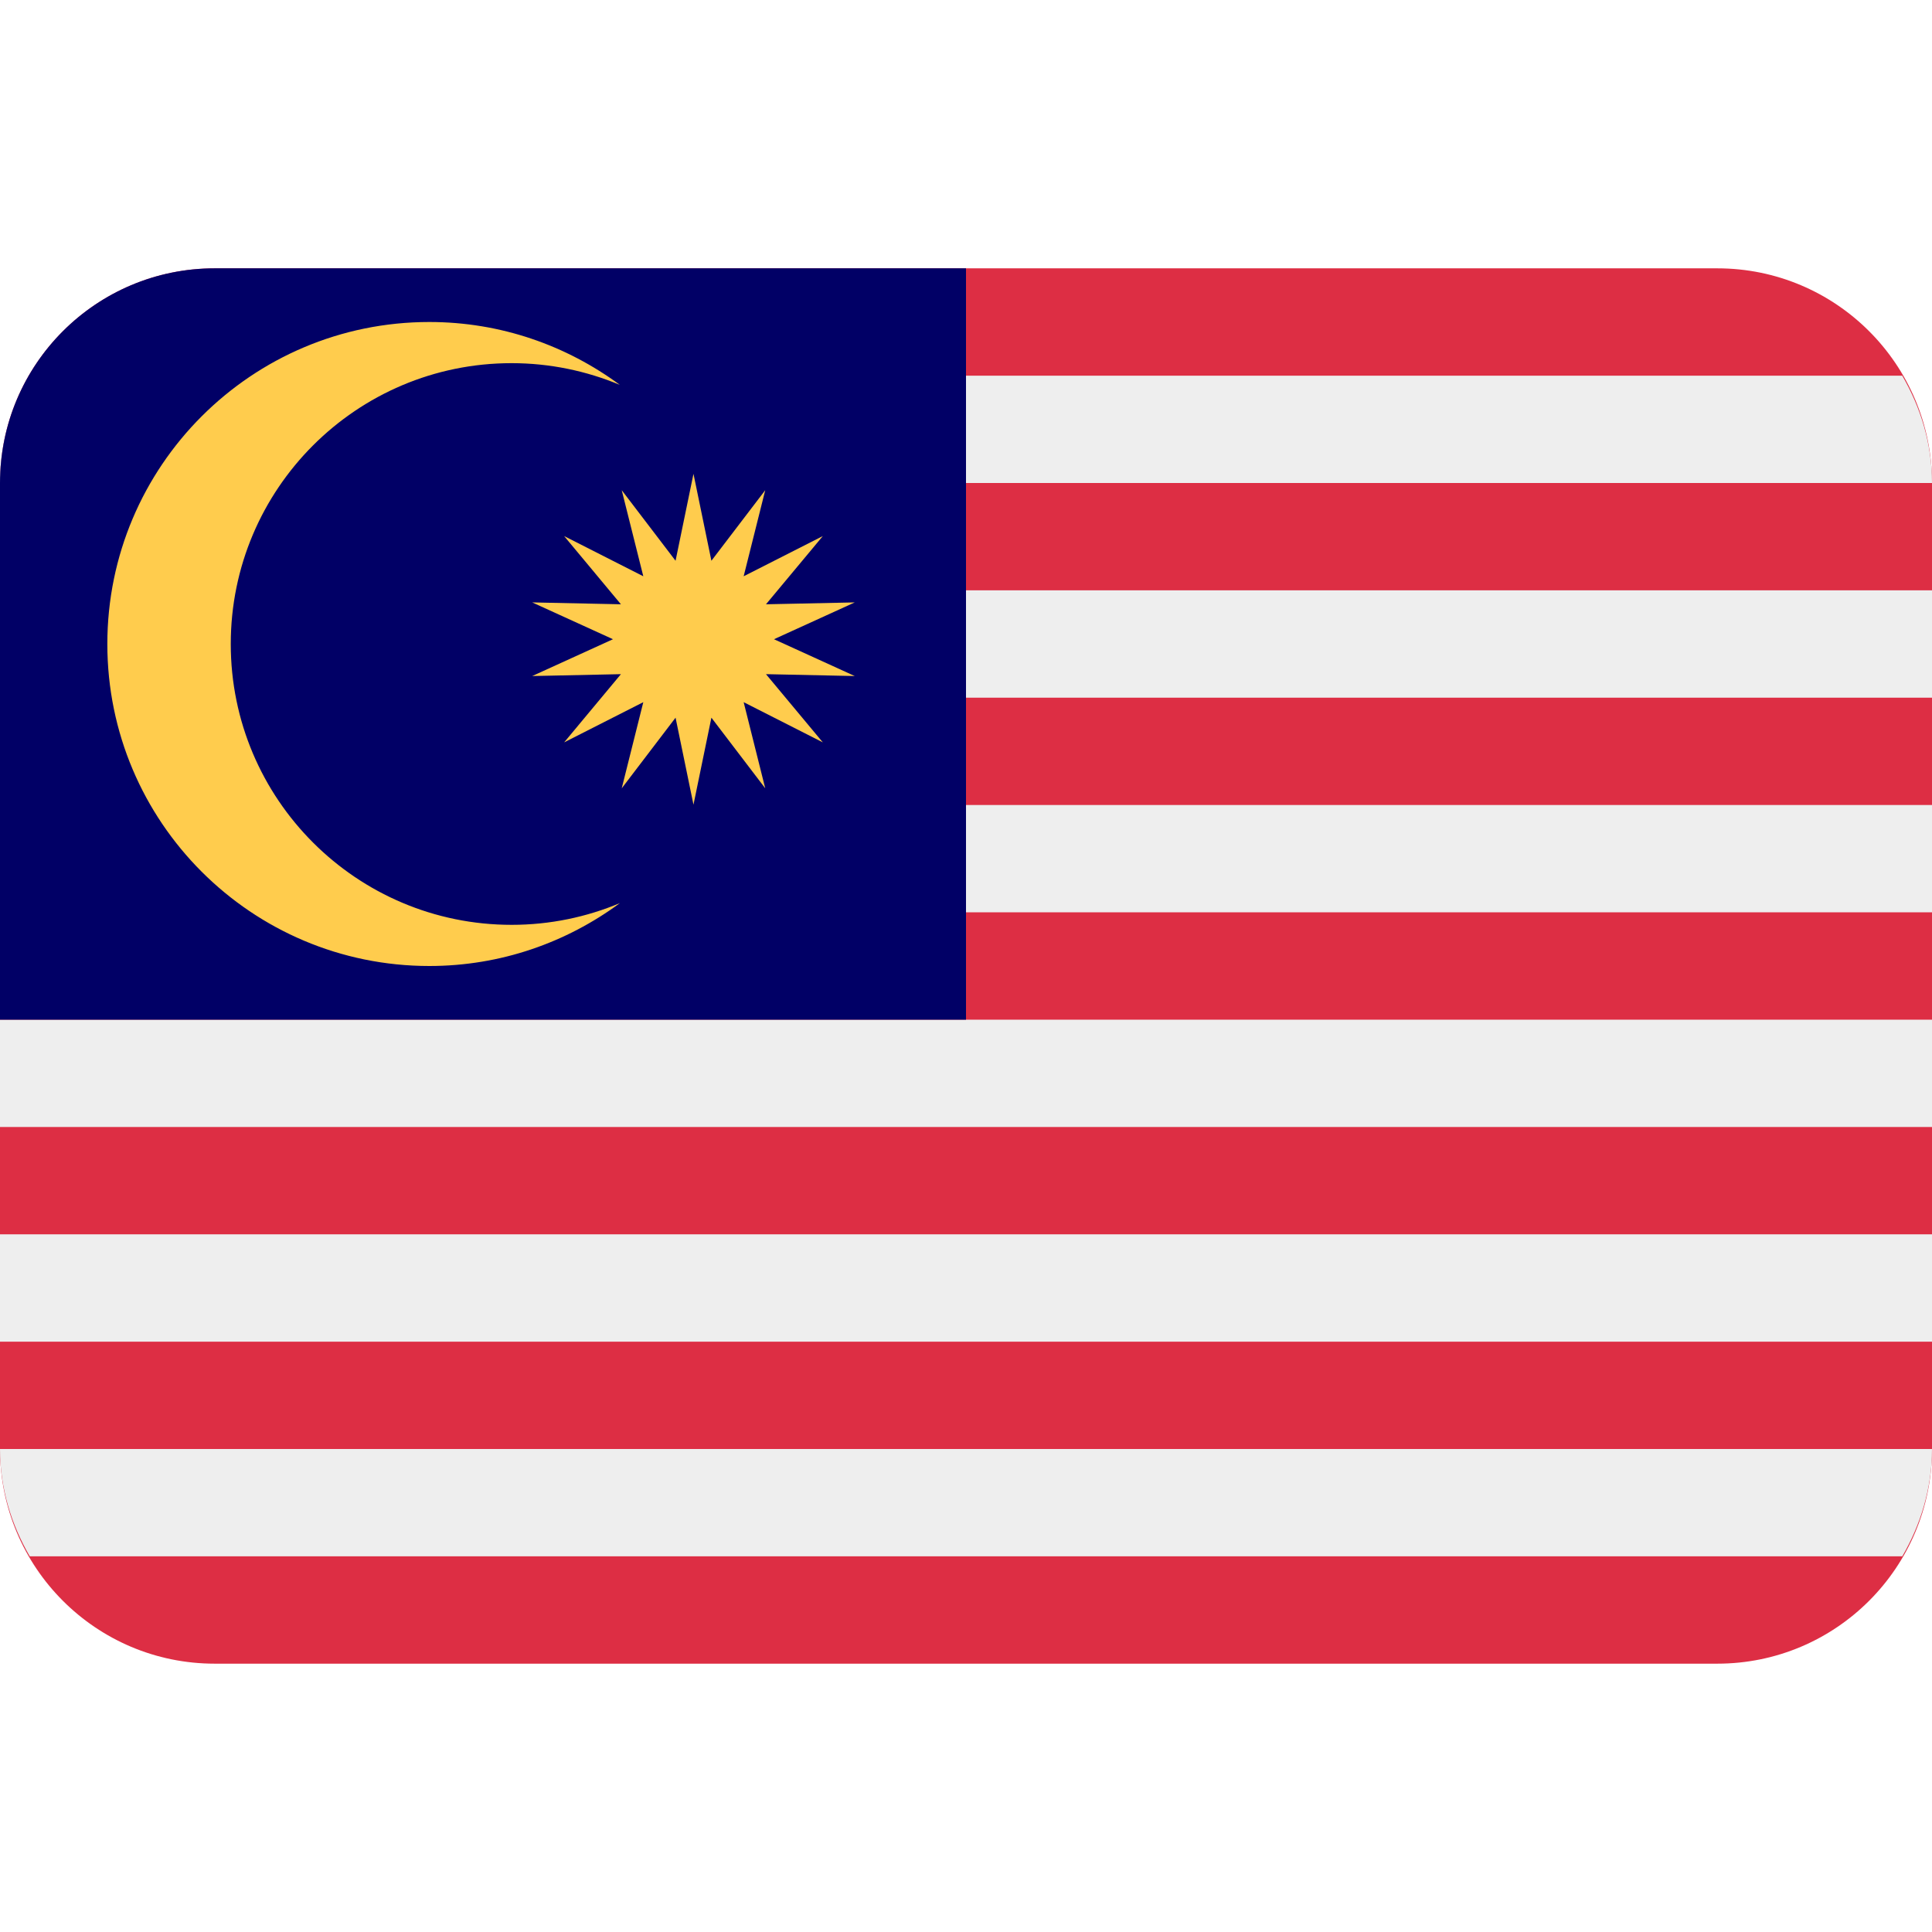
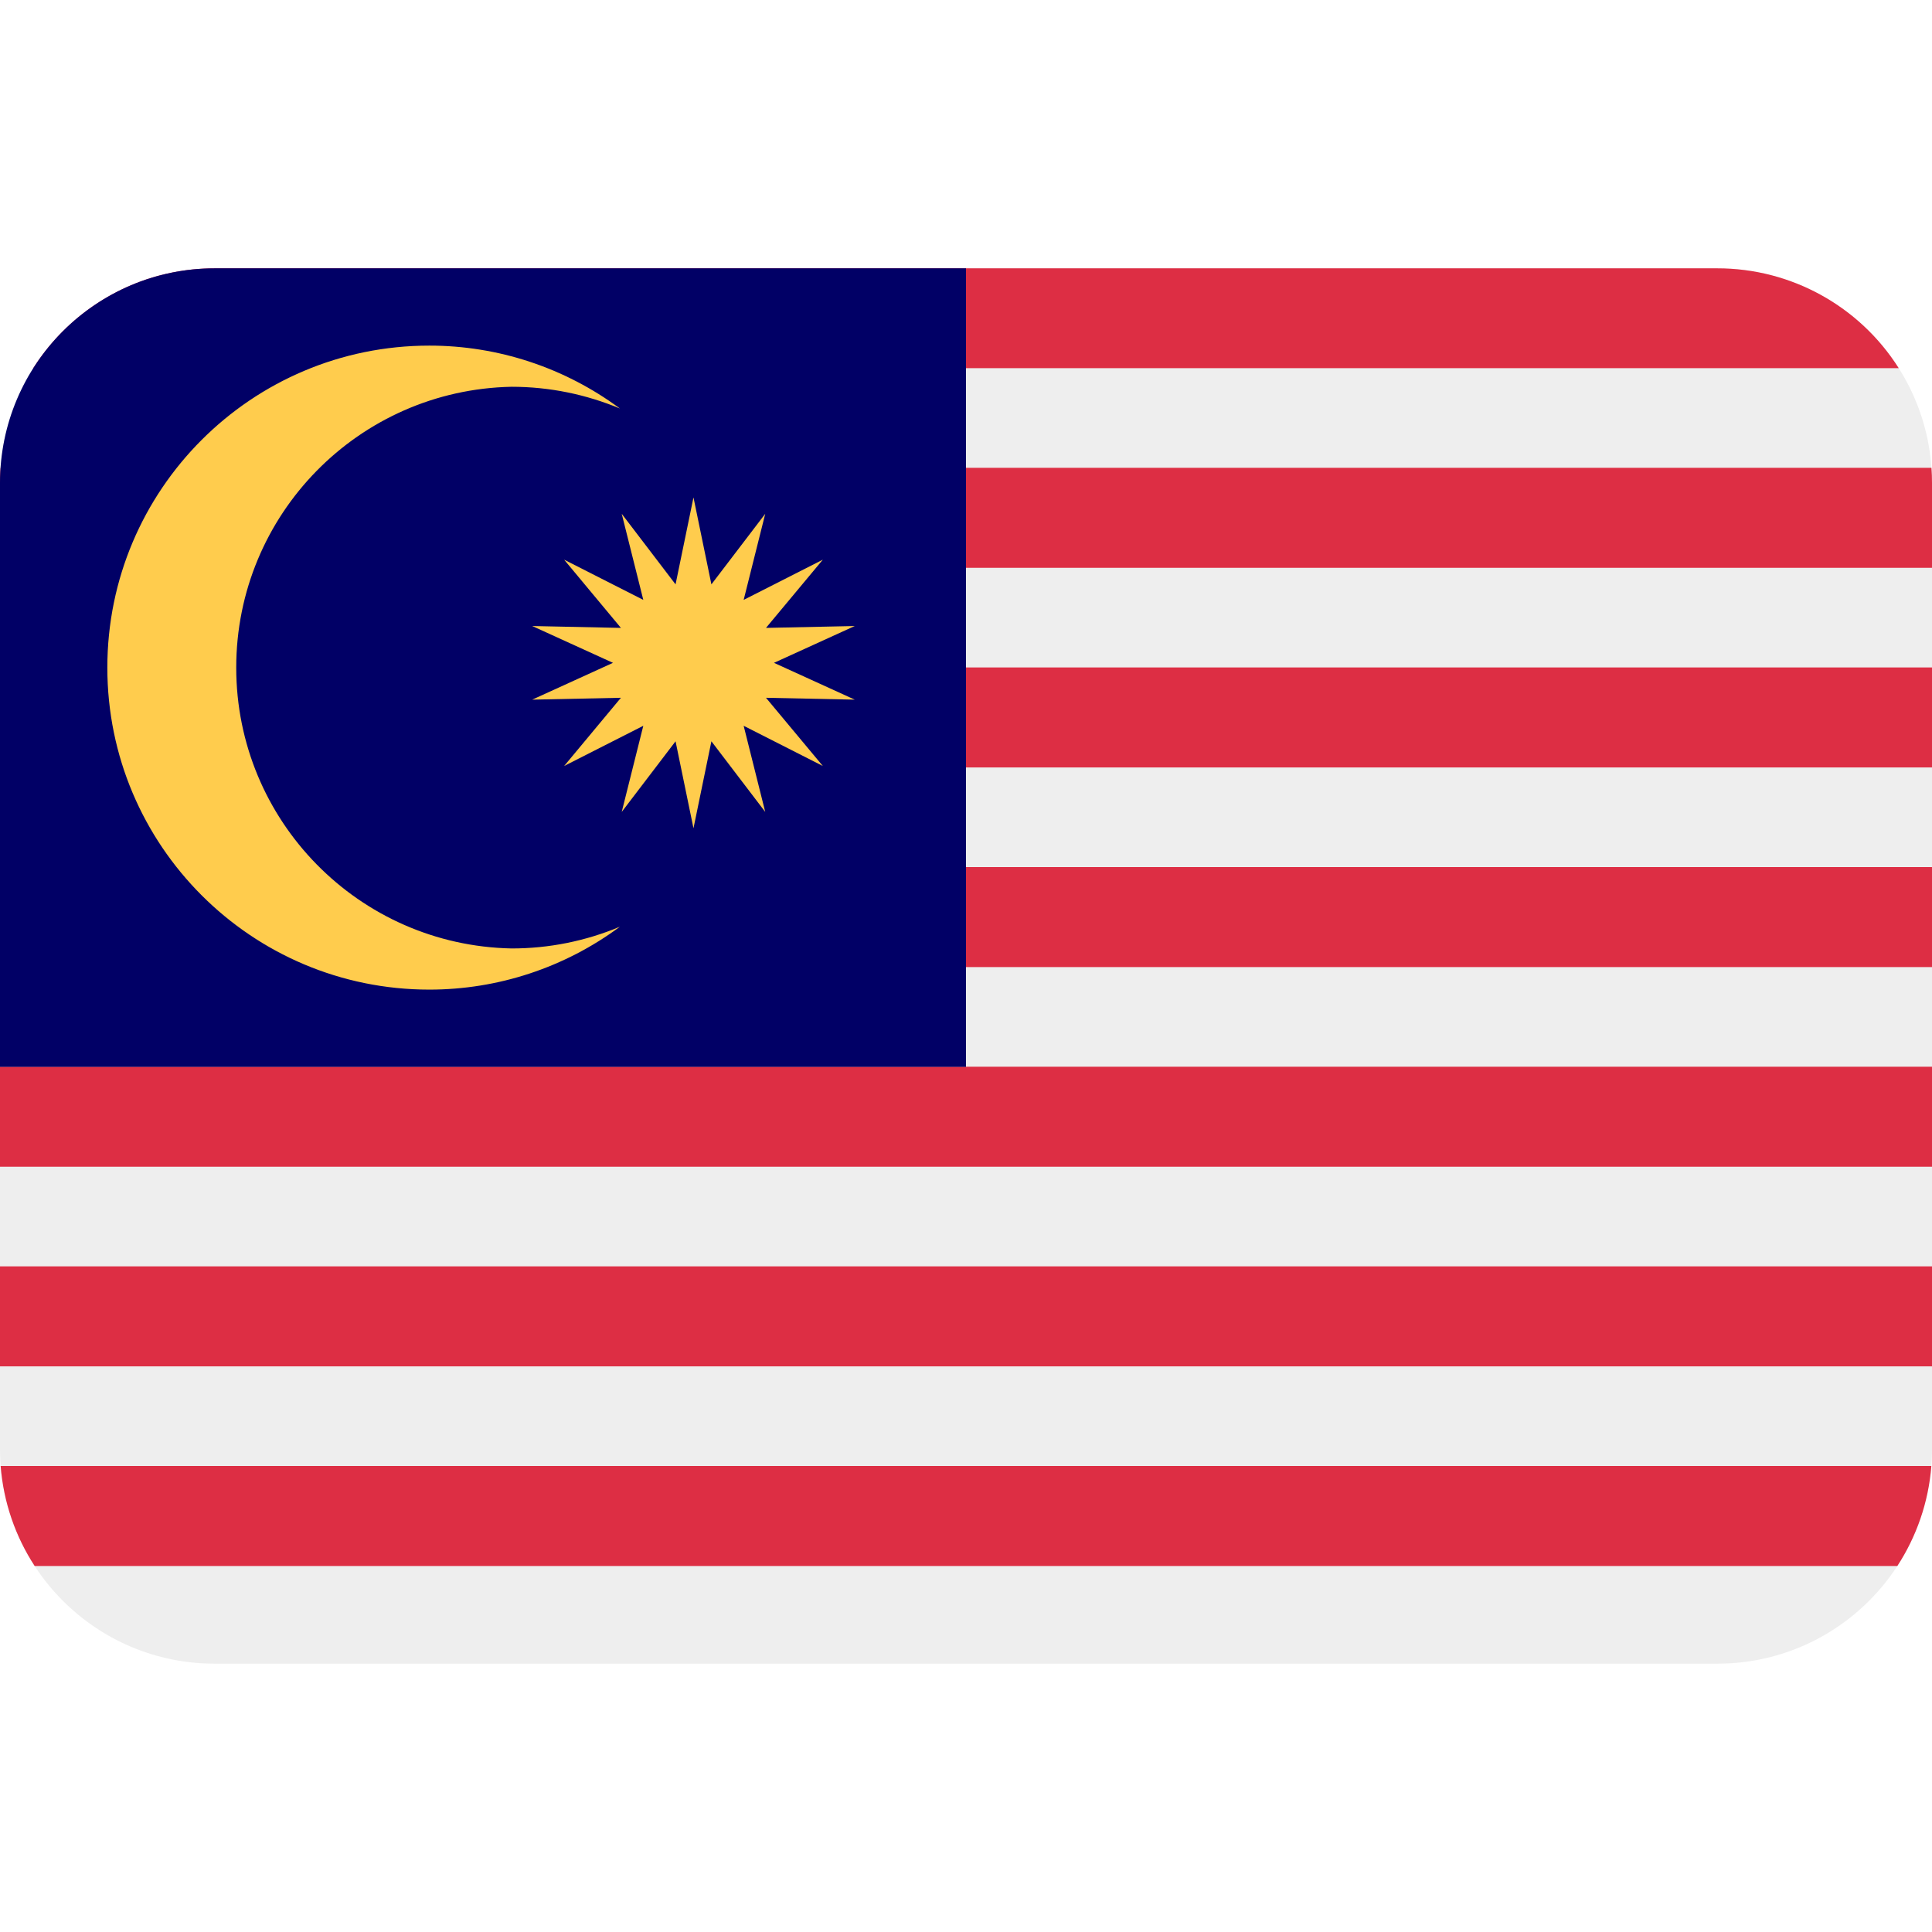
<svg xmlns="http://www.w3.org/2000/svg" viewBox="0 0 36 36">
-   <path fill="#DD2E44" d="M36 27c0 2.209-1.791 4-4 4H4c-2.209 0-4-1.791-4-4V9c0-2.209 1.791-4 4-4h28c2.209 0 4 1.791 4 4v18z" />
-   <path fill="#EEE" d="M.555 29h34.891c.343-.591.554-1.268.554-2H0c0 .732.211 1.409.555 2zM0 23h36v2H0zm0-4h36v2H0zm0-4h36v2H0zm0-4h36v2H0zm.555-4C.211 7.59 0 8.268 0 9h36c0-.732-.211-1.41-.555-2H.555z" />
-   <path fill="#010066" d="M18 5H4C1.791 5 0 6.791 0 9v10h18V5z" />
-   <path fill="#FFCC4D" d="M9.534 17.233C6.644 17.233 4.3 14.89 4.3 12c0-2.89 2.343-5.233 5.233-5.233.715 0 1.397.146 2.018.405C10.556 6.438 9.331 6 8 6c-3.313 0-6 2.687-6 6 0 3.314 2.687 6 6 6 1.331 0 2.556-.438 3.551-1.172-.621.26-1.302.405-2.017.405z" />
-   <path fill="#FFCC4D" d="M12.922 8.829l.334 1.62 1.003-1.315-.402 1.604 1.475-.749-1.059 1.271 1.654-.035-1.505.686 1.505.686-1.654-.035 1.059 1.271-1.475-.749.402 1.605-1.003-1.316-.334 1.621-.334-1.621-1.003 1.316.402-1.605-1.475.749 1.058-1.271-1.653.035 1.505-.686-1.505-.686 1.653.035-1.058-1.271 1.475.749-.402-1.604 1.003 1.315z" />
+   <path fill="#EEE" d="M36 27a4 4 0 0 1-4 4H4a4 4 0 0 1-4-4V9a4 4 0 0 1 4-4h28a4 4 0 0 1 4 4v18z" />
+   <path fill="#DD2E44" d="M.646 29.18h34.708c.354-.544.58-1.18.634-1.863H.012c.054.684.28 1.32.634 1.863ZM36 23.597v1.863H0v-1.863h36Zm0-1.857v-1.863H0v1.863h36ZM0 16.157v1.863h36v-1.863H0ZM36 14.3v-1.863H0V14.3h36ZM0 9v1.58h36V9c0-.095-.003-.19-.01-.283H.01C.003 8.811 0 8.905 0 9Zm4-4C2.578 5 1.33 5.742.62 6.86h34.76A3.997 3.997 0 0 0 32 5H4Z" />
+   <path fill="#010066" d="M18 5H4a4 4 0 0 0-4 4v10.88h18V5z" />
+   <path fill="#FFCC4D" d="M9.534 17.673a5.234 5.234 0 0 1-.001-10.466c.715 0 1.397.146 2.018.405A5.958 5.958 0 0 0 8 6.44a6 6 0 0 0 0 12 5.958 5.958 0 0 0 3.551-1.172 5.21 5.21 0 0 1-2.017.405z" />
+   <path fill="#FFCC4D" d="m12.922 9.269.334 1.62 1.003-1.315-.402 1.604 1.475-.749-1.059 1.271 1.654-.035-1.505.686 1.505.686-1.654-.035 1.059 1.271-1.475-.749.402 1.605-1.003-1.316-.334 1.621-.334-1.621-1.003 1.316.402-1.605-1.475.749 1.058-1.271-1.653.035 1.505-.686-1.505-.686 1.653.035-1.058-1.271 1.475.749-.402-1.604 1.003 1.315z" />
</svg>
